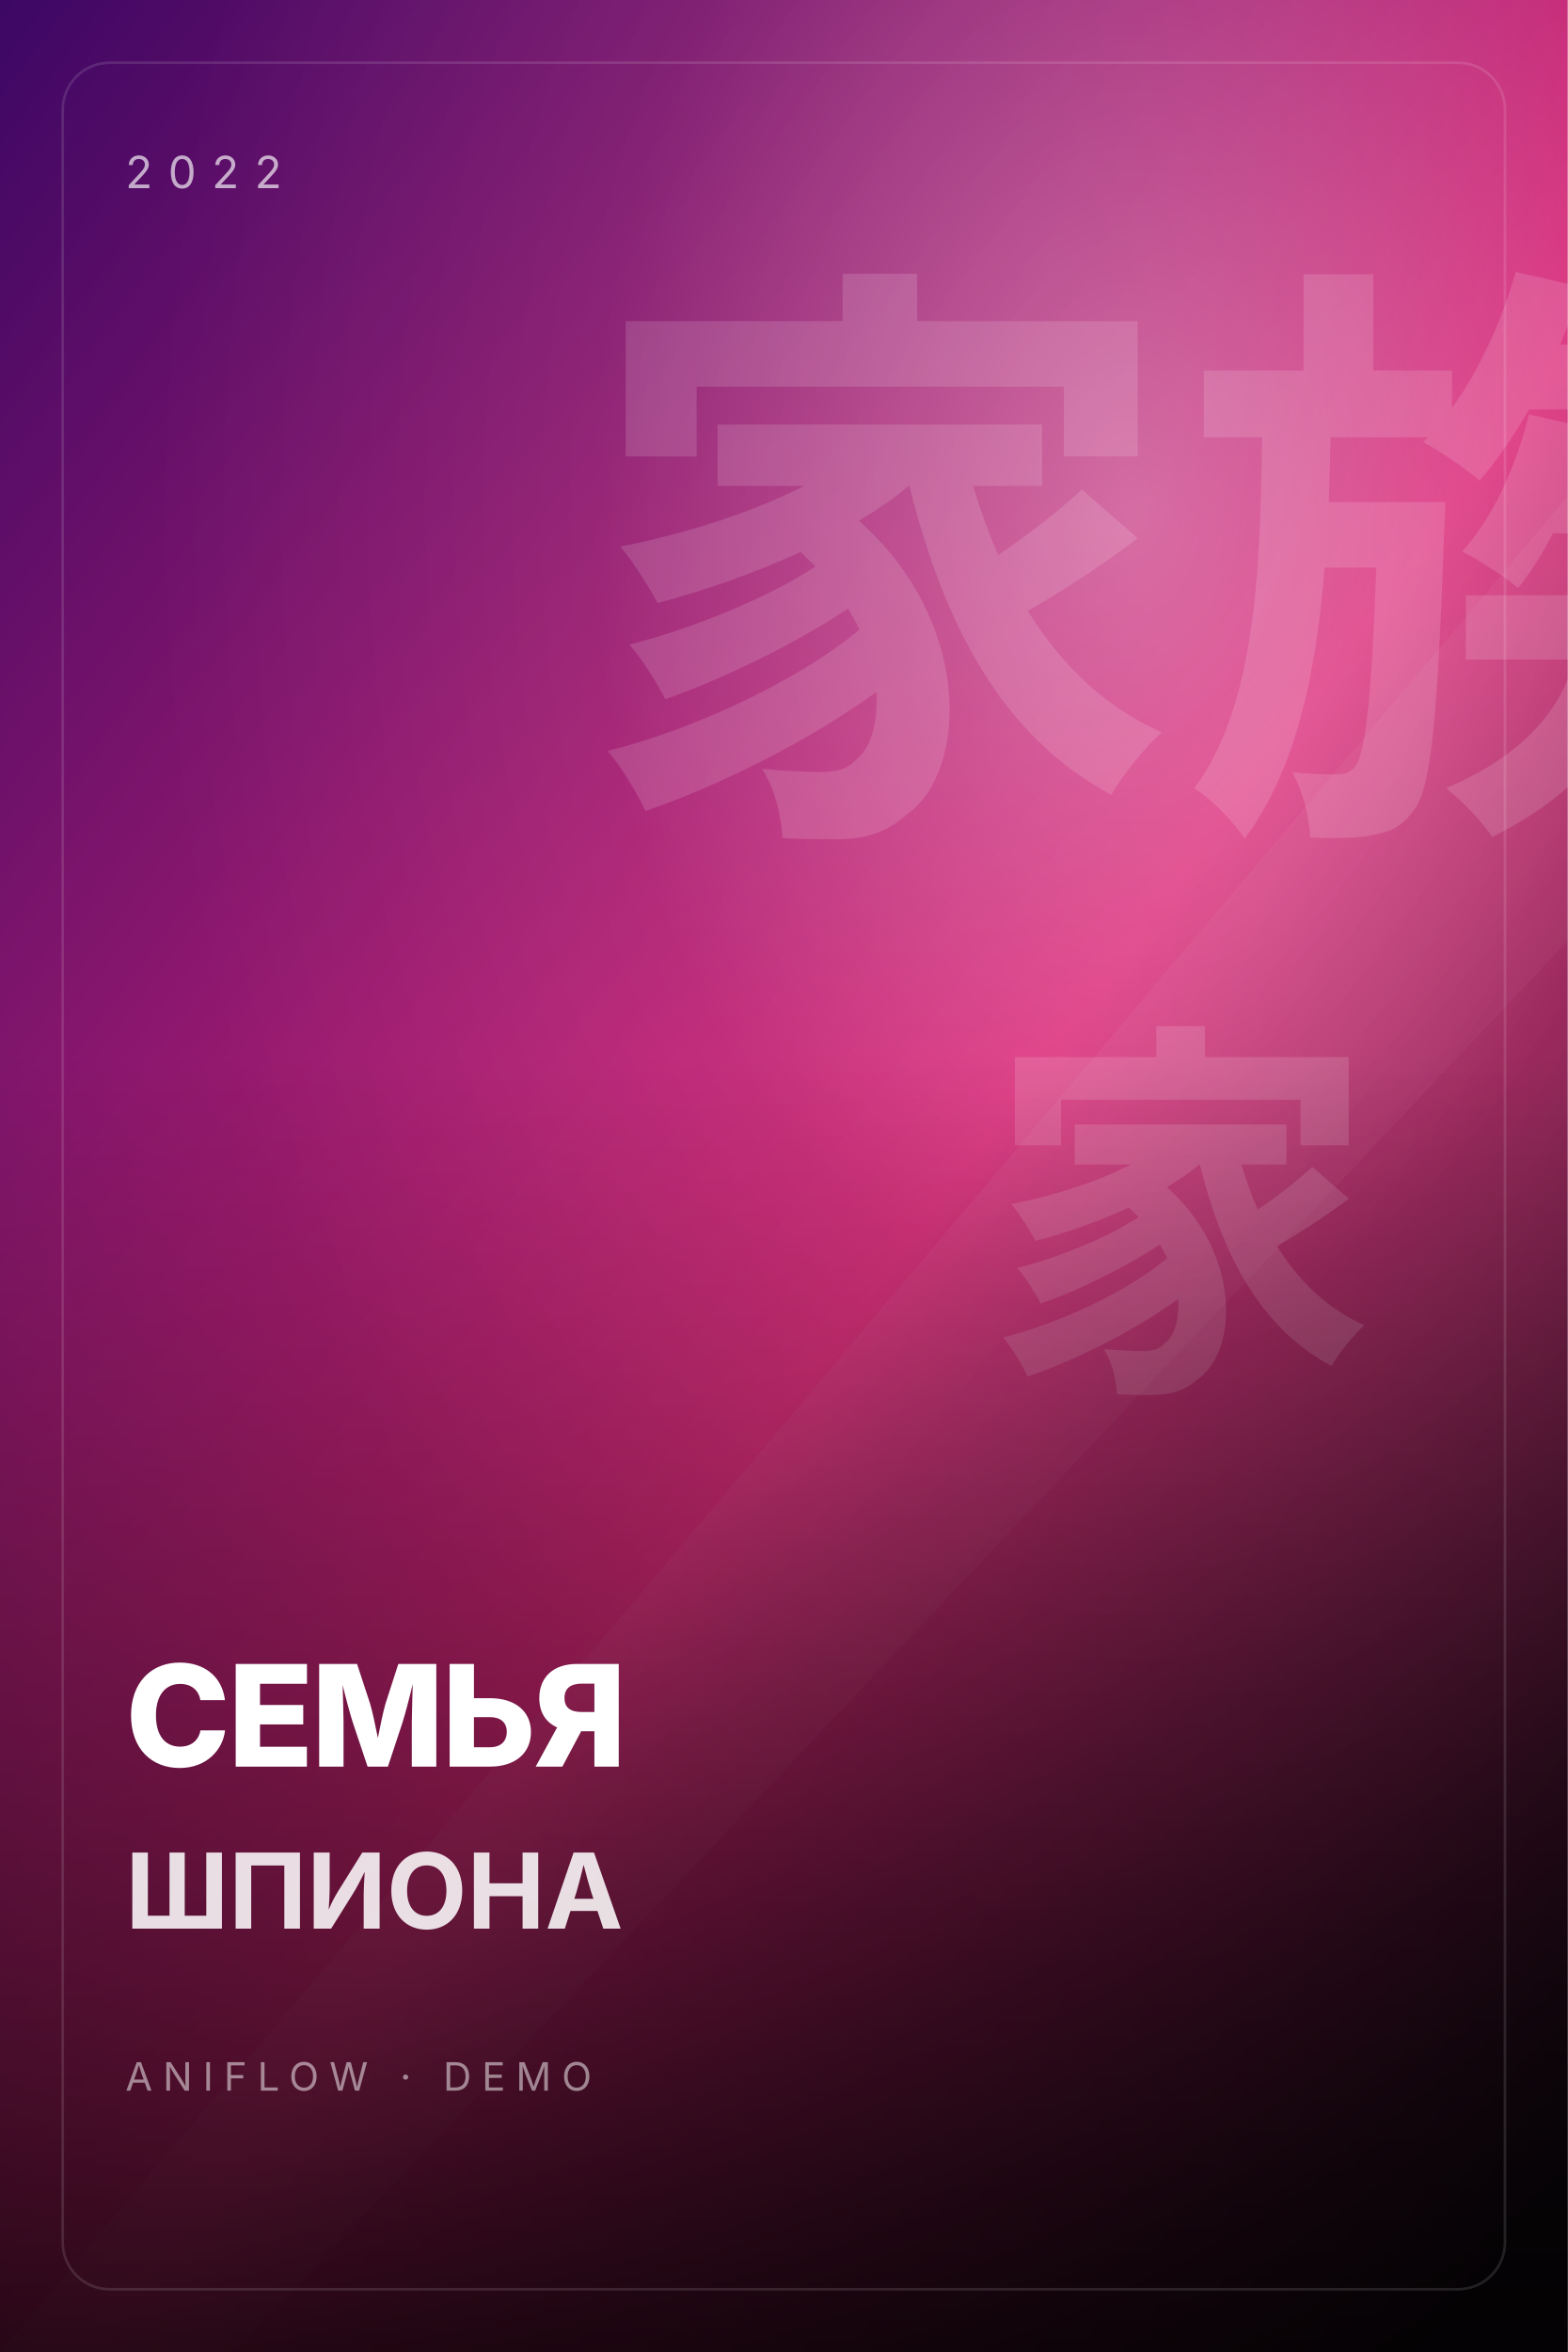
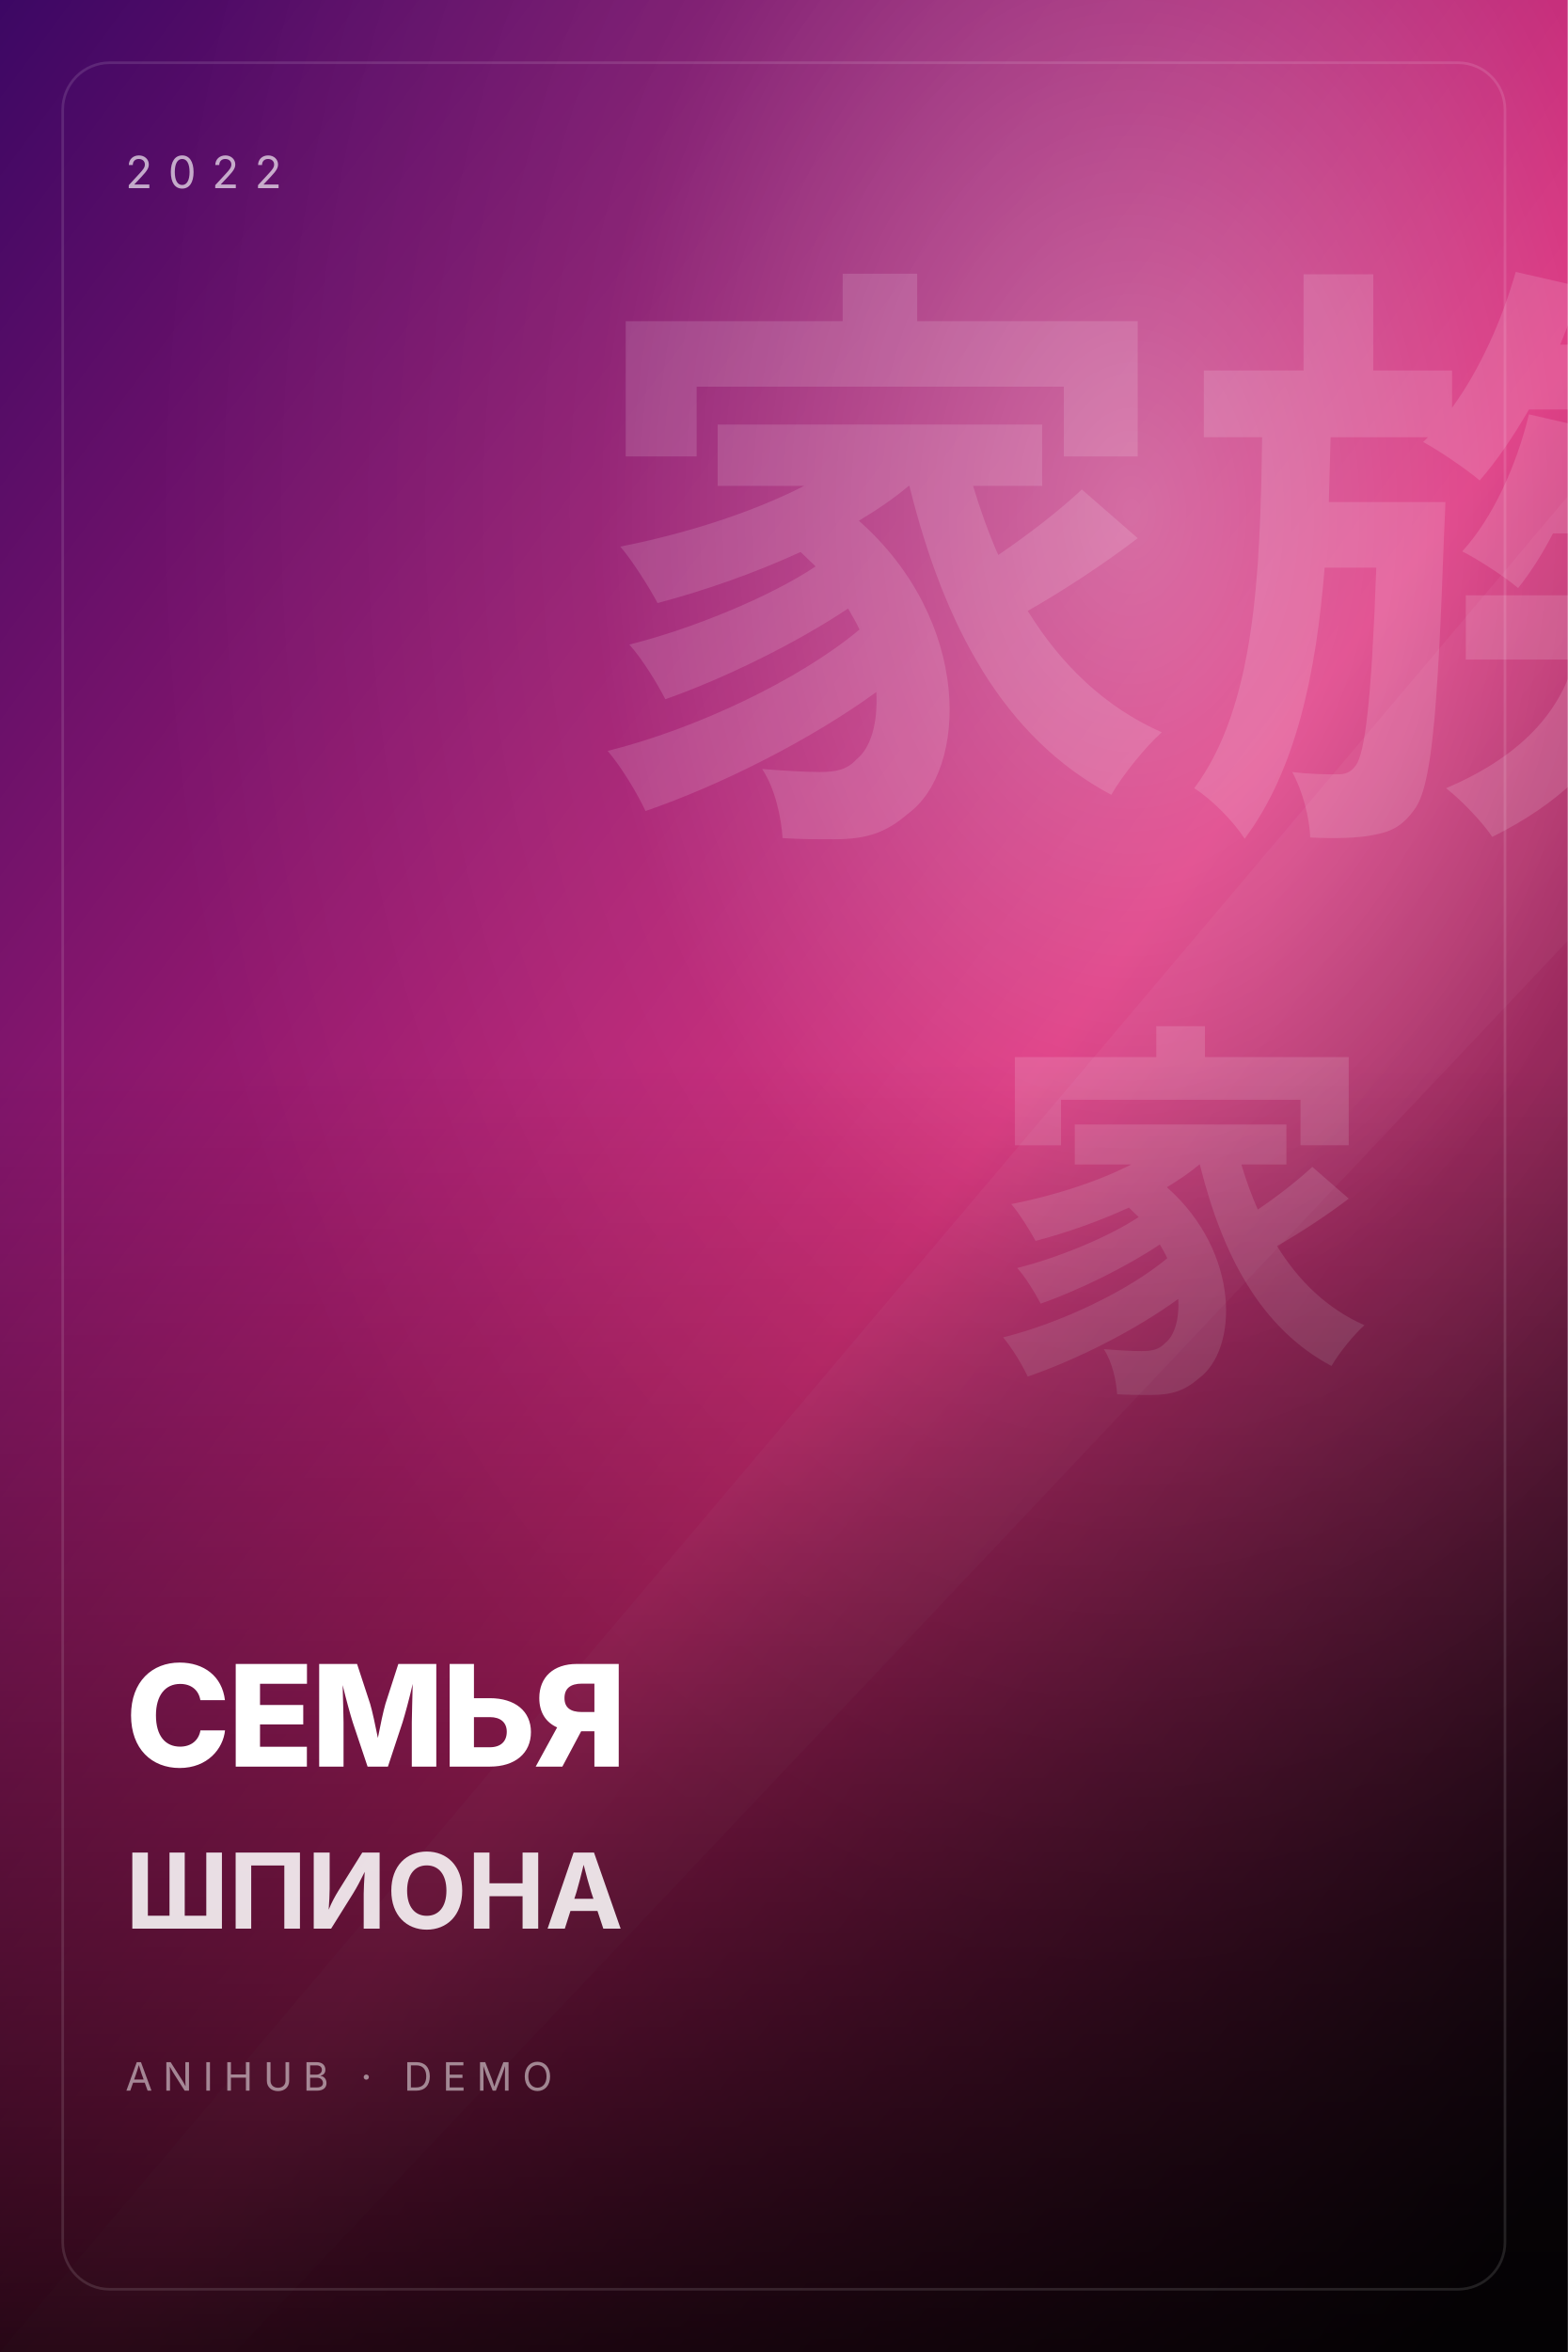
<svg xmlns="http://www.w3.org/2000/svg" width="600" height="900" viewBox="0 0 600 900" role="img" aria-label="СЕМЬЯ ШПИОНА">
  <defs>
    <linearGradient id="bg" x1="0" y1="0" x2="0.9" y2="1">
      <stop offset="0" stop-color="#3b0764" />
      <stop offset="0.58" stop-color="#db2777" />
      <stop offset="1" stop-color="#160a14" />
    </linearGradient>
    <radialGradient id="orb" cx="0.72" cy="0.22" r="0.62">
      <stop offset="0" stop-color="#ffffff" stop-opacity="0.34" />
      <stop offset="0.55" stop-color="#ffffff" stop-opacity="0.06" />
      <stop offset="1" stop-color="#ffffff" stop-opacity="0" />
    </radialGradient>
    <linearGradient id="fade" x1="0" y1="0" x2="0" y2="1">
      <stop offset="0.45" stop-color="#000000" stop-opacity="0" />
      <stop offset="1" stop-color="#000000" stop-opacity="0.82" />
    </linearGradient>
    <linearGradient id="beam" x1="0" y1="0" x2="1" y2="1">
      <stop offset="0" stop-color="#ffffff" stop-opacity="0.16" />
      <stop offset="1" stop-color="#ffffff" stop-opacity="0" />
    </linearGradient>
  </defs>
  <rect width="600" height="900" fill="url(#bg)" />
  <rect width="600" height="900" fill="url(#orb)" />
  <polygon points="0,900 600,190 600,360 90,900" fill="url(#beam)" opacity="0.5" />
  <g font-family="'Yu Gothic', 'Hiragino Kaku Gothic ProN', 'Noto Sans JP', sans-serif" font-weight="700" fill="#ffffff" opacity="0.14" text-anchor="middle">
    <text x="452" y="300" font-size="230">家族</text>
    <text x="452" y="520" font-size="150">家</text>
  </g>
  <rect width="600" height="900" fill="url(#fade)" />
  <g font-family="'Segoe UI', 'Inter', Arial, sans-serif" fill="#ffffff">
    <text x="48" y="72" font-size="17" letter-spacing="6" opacity="0.65">2022</text>
    <text x="48" y="676" font-size="54" font-weight="800" letter-spacing="-1">СЕМЬЯ</text>
    <text x="48" y="738" font-size="40" font-weight="700" opacity="0.86">ШПИОНА</text>
-     <text x="48" y="800" font-size="15" letter-spacing="4" opacity="0.5">ANIFLOW · DEMO</text>
+     <text x="48" y="800" font-size="15" letter-spacing="4" opacity="0.5">ANIHUB · DEMO</text>
  </g>
  <rect x="24" y="24" width="552" height="852" fill="none" stroke="#ffffff" stroke-opacity="0.12" rx="18" />
</svg>
